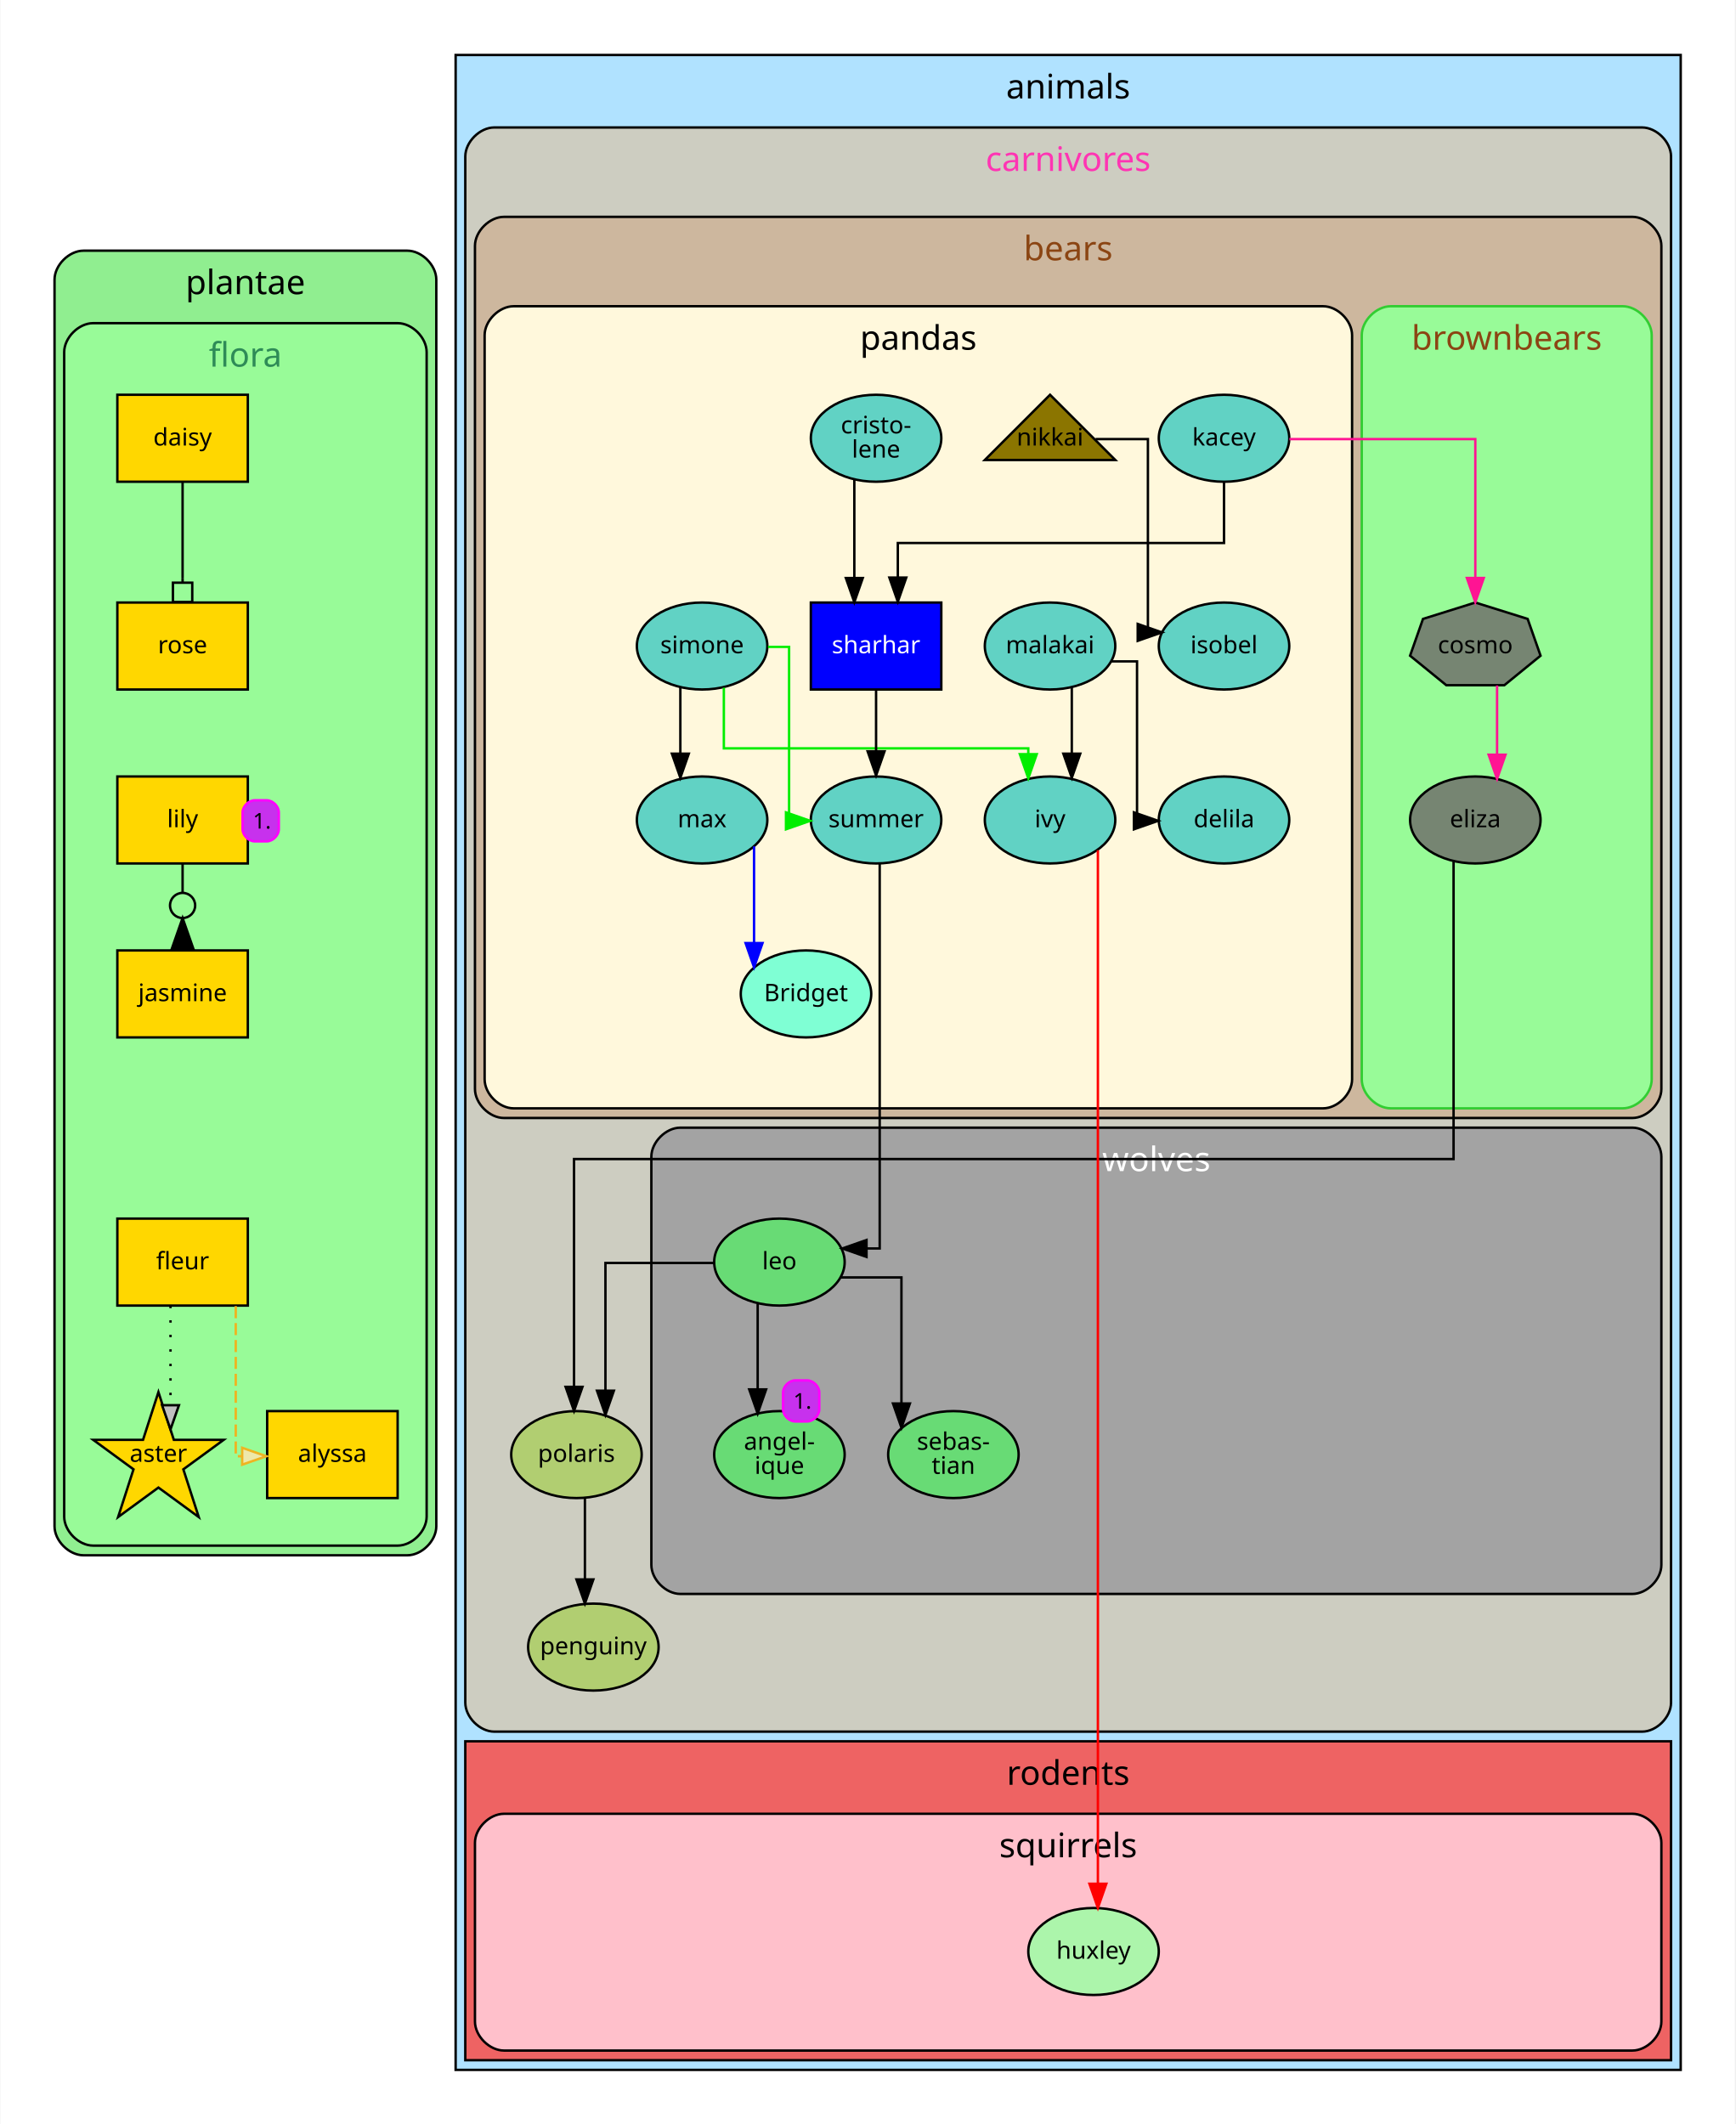
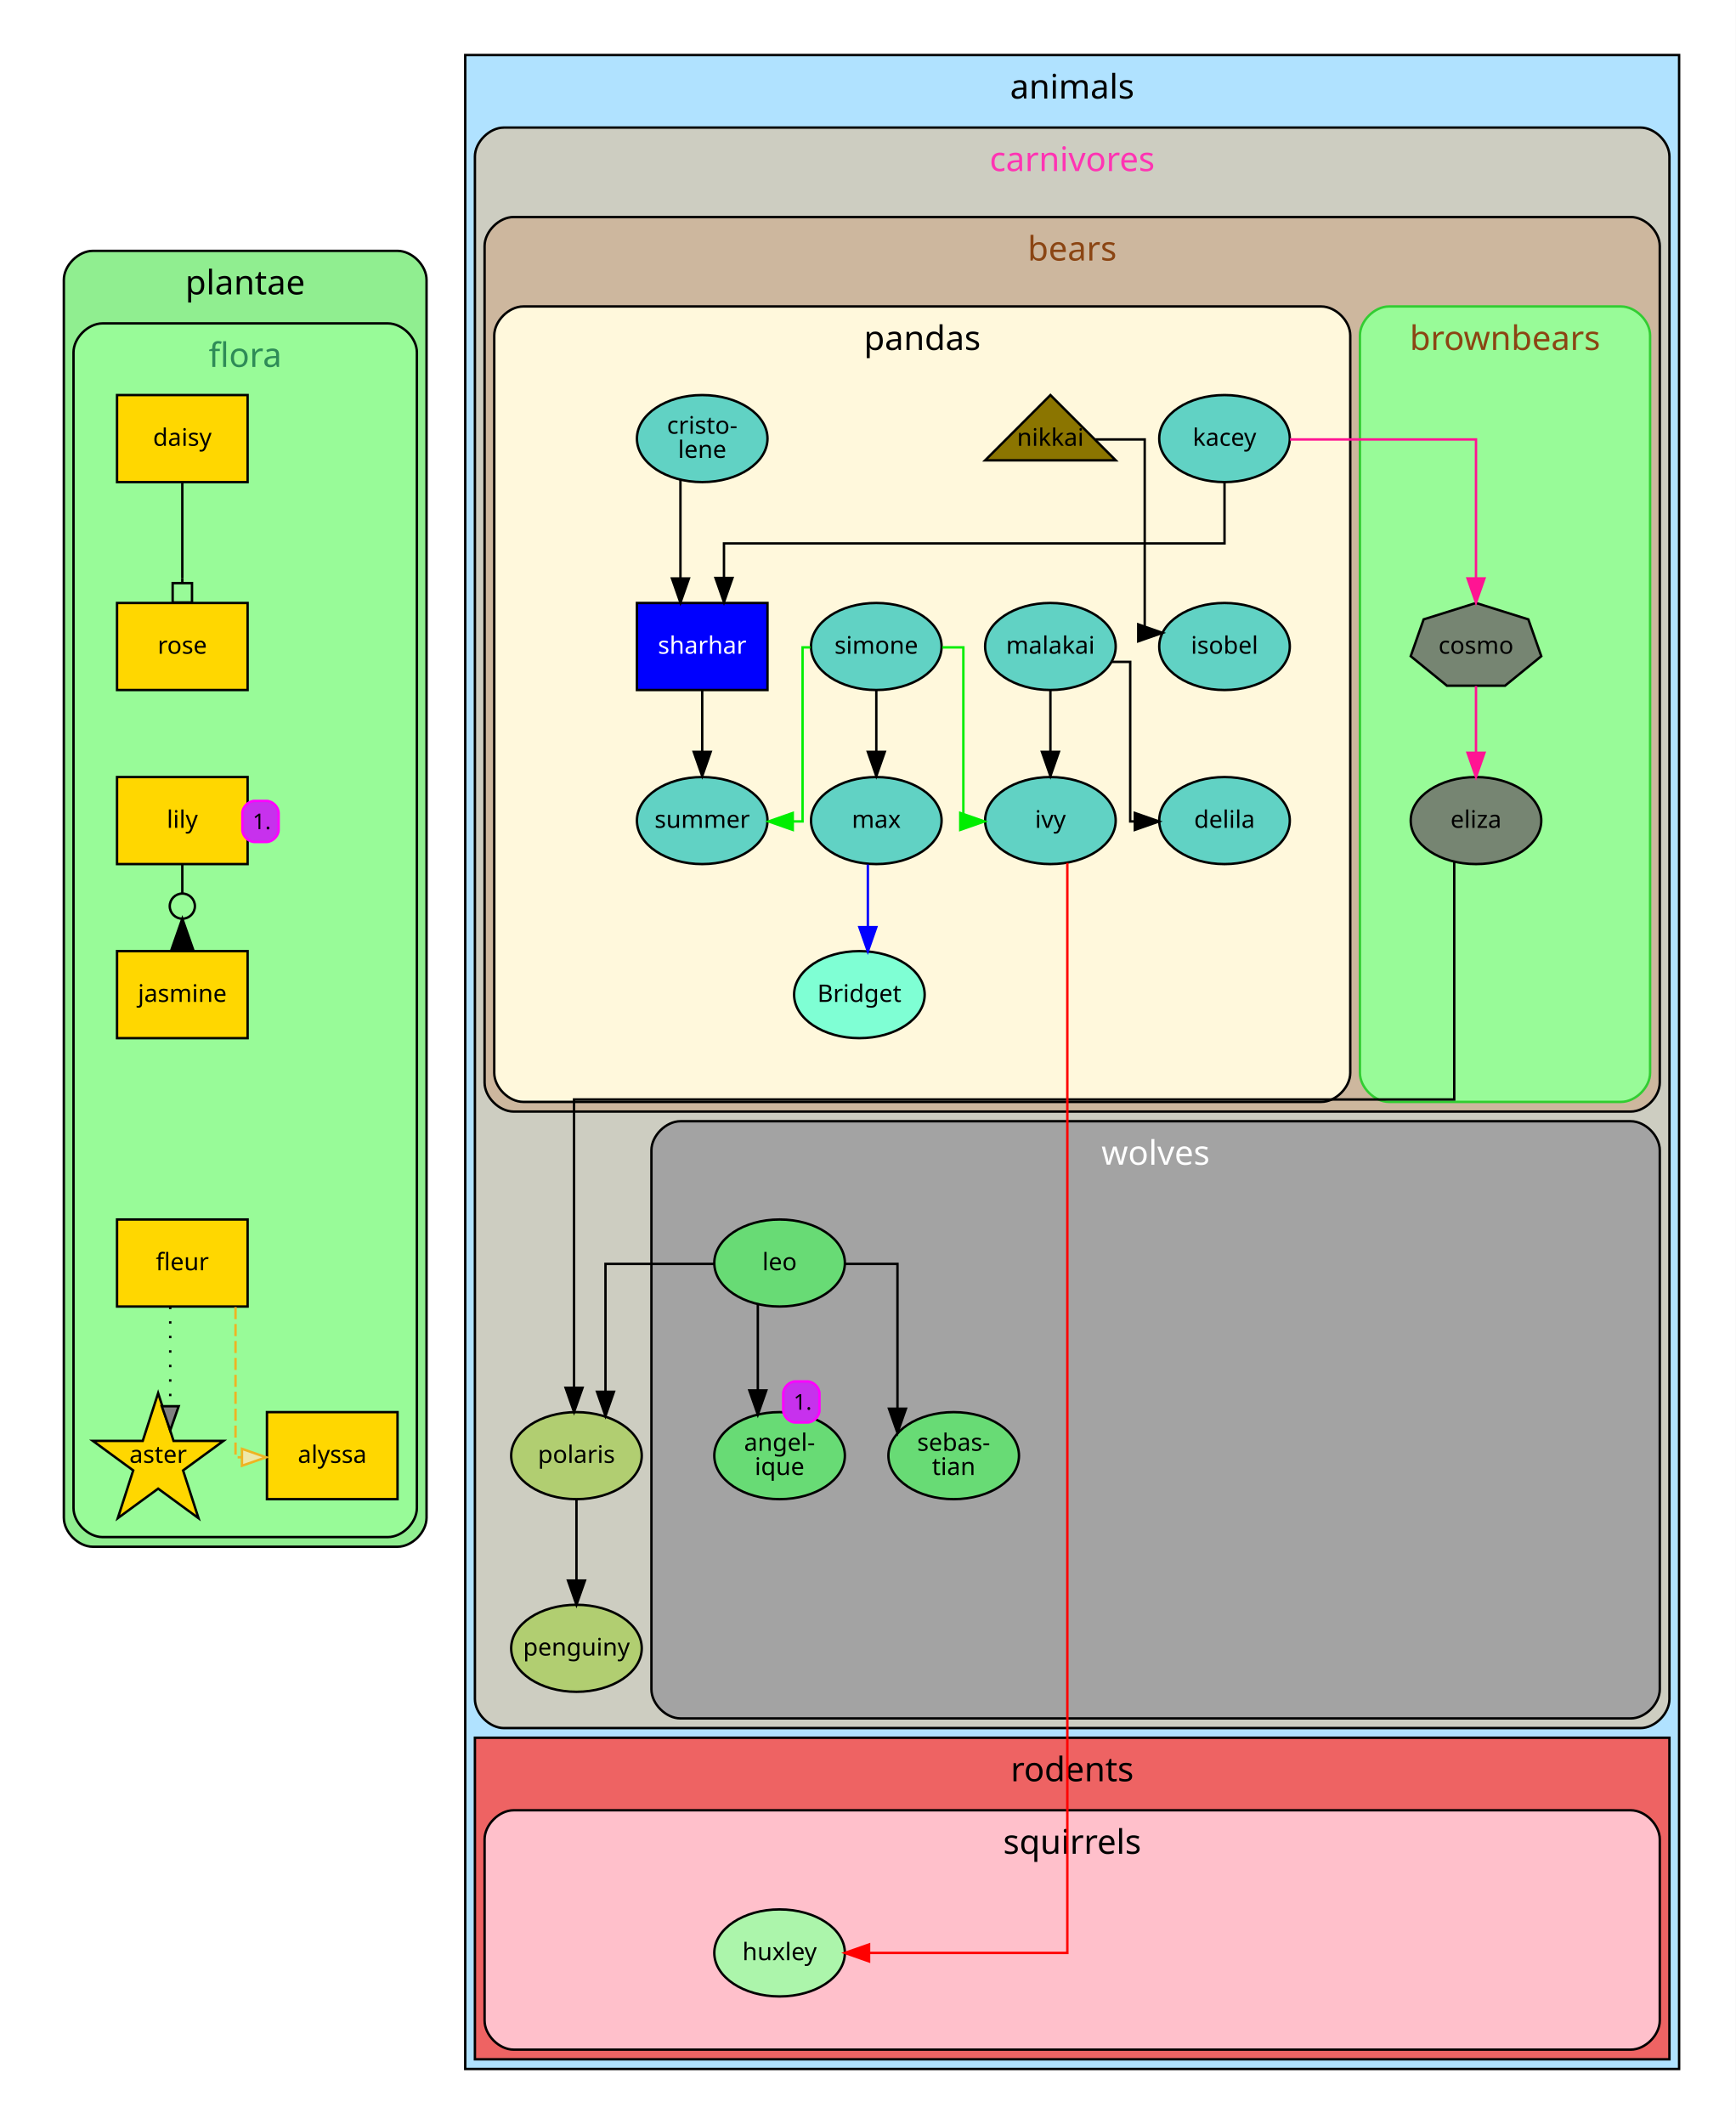
- <svg xmlns="http://www.w3.org/2000/svg" xmlns:xlink="http://www.w3.org/1999/xlink" width="718pt" height="879pt" viewBox="0.00 0.00 717.80 879.16">
-   <g id="graph0" class="graph" transform="scale(1 1) rotate(0) translate(14.4 864.7571)">
-     <polygon fill="#ffffff" stroke="transparent" points="-14.4,14.4 -14.4,-864.757 703.4,-864.757 703.4,14.4 -14.4,14.4" />
+ <svg xmlns="http://www.w3.org/2000/svg" xmlns:xlink="http://www.w3.org/1999/xlink" width="717.8pt" height="878.52pt" viewBox="0.00 0.00 717.8 878.52">
+   <g id="graph0" class="graph" transform="scale(1 1) rotate(0) translate(14.4 864.76)">
+     <polygon fill="white" stroke="transparent" points="-14.4,14.4 -14.4,-864.76 703.4,-864.76 703.4,14.4 -14.4,14.4" />
    <g id="clust1" class="cluster">
-       <polygon fill="#b0e2ff" stroke="#000000" points="174,-842 174,-8 681,-8 681,-842 174,-842" />
-       <text text-anchor="middle" x="427.5" y="-824" font-family="sans-serif" font-size="14.00" fill="#000000">animals</text>
+       <polygon fill="#b0e2ff" stroke="black" points="178,-842 178,-9 680,-9 680,-842 178,-842" />
+       <text text-anchor="middle" x="429" y="-824" font-family="sans-serif" font-size="14.00">animals</text>
    </g>
    <g id="clust2" class="cluster">
-       <path fill="#cdcdc1" stroke="#000000" d="M 190,-148 l 475,0 c 6 0 12 -6 12 -12 l 0,-640 c 0 -6 -6 -12 -12 -12 l -475,0 c -6 0 -12 6 -12 12 l 0,640 c 0 6 6 12 12 12" />
-       <text text-anchor="middle" x="427.5" y="-794" font-family="sans-serif" font-size="14.00" fill="#ff34b3">carnivores</text>
+       <path fill="#cdcdc1" stroke="black" d="M 194.0,-150 l 470.0,0 c 6.0 0 12.0 -6.0 12.0 -12.0 l 0,-638.0 c 0 -6.0 -6.0 -12.0 -12.0 -12.0 l -470.0,0 c -6.0 0 -12.0 6.0 -12.0 12.0 l 0,638.0 c 0 6.0 6.0 12.0 12.0 12.0" />
+       <text text-anchor="middle" x="429" y="-794" font-family="sans-serif" font-size="14.00" fill="#ff34b3">carnivores</text>
    </g>
    <g id="clust3" class="cluster">
-       <path fill="#cdb79e" stroke="#000000" d="M 194,-402 l 467,0 c 6 0 12 -6 12 -12 l 0,-349 c 0 -6 -6 -12 -12 -12 l -467,0 c -6 0 -12 6 -12 12 l 0,349 c 0 6 6 12 12 12" />
-       <text text-anchor="middle" x="427.5" y="-757" font-family="sans-serif" font-size="14.00" fill="#8b4513">bears</text>
+       <path fill="#cdb79e" stroke="black" d="M 198.0,-405 l 462.0,0 c 6.0 0 12.0 -6.0 12.0 -12.0 l 0,-346.0 c 0 -6.0 -6.0 -12.0 -12.0 -12.0 l -462.0,0 c -6.0 0 -12.0 6.0 -12.0 12.0 l 0,346.0 c 0 6.0 6.0 12.0 12.0 12.0" />
+       <text text-anchor="middle" x="429" y="-757" font-family="sans-serif" font-size="14.00" fill="#8b4513">bears</text>
    </g>
    <g id="clust4" class="cluster">
-       <path fill="#fff8dc" stroke="#000000" d="M 198,-406 l 335,0 c 6 0 12 -6 12 -12 l 0,-308 c 0 -6 -6 -12 -12 -12 l -335,0 c -6 0 -12 6 -12 12 l 0,308 c 0 6 6 12 12 12" />
-       <text text-anchor="middle" x="365.5" y="-720" font-family="sans-serif" font-size="14.00" fill="#000000">pandas</text>
+       <path fill="#fff8dc" stroke="black" d="M 202.0,-409 l 330.0,0 c 6.0 0 12.0 -6.0 12.0 -12.0 l 0,-305.0 c 0 -6.0 -6.0 -12.0 -12.0 -12.0 l -330.0,0 c -6.0 0 -12.0 6.0 -12.0 12.0 l 0,305.0 c 0 6.0 6.0 12.0 12.0 12.0" />
+       <text text-anchor="middle" x="367" y="-720" font-family="sans-serif" font-size="14.00">pandas</text>
    </g>
    <g id="clust5" class="cluster">
-       <path fill="#98fb98" stroke="#32cd32" d="M 561,-406 l 96,0 c 6 0 12 -6 12 -12 l 0,-308 c 0 -6 -6 -12 -12 -12 l -96,0 c -6 0 -12 6 -12 12 l 0,308 c 0 6 6 12 12 12" />
-       <text text-anchor="middle" x="609" y="-720" font-family="sans-serif" font-size="14.00" fill="#8b4513">brownbears</text>
+       <path fill="palegreen" stroke="limegreen" d="M 560.0,-409 l 96.0,0 c 6.0 0 12.0 -6.0 12.0 -12.0 l 0,-305.0 c 0 -6.0 -6.0 -12.0 -12.0 -12.0 l -96.0,0 c -6.0 0 -12.0 6.0 -12.0 12.0 l 0,305.0 c 0 6.0 6.0 12.0 12.0 12.0" />
+       <text text-anchor="middle" x="608" y="-720" font-family="sans-serif" font-size="14.00" fill="#8b4513">brownbears</text>
    </g>
    <g id="clust6" class="cluster">
-       <path fill="#a3a3a3" stroke="#000000" d="M 267,-205 l 394,0 c 6 0 12 -6 12 -12 l 0,-169 c 0 -6 -6 -12 -12 -12 l -394,0 c -6 0 -12 6 -12 12 l 0,169 c 0 6 6 12 12 12" />
-       <text text-anchor="middle" x="464" y="-380" font-family="sans-serif" font-size="14.00" fill="#ffffff">wolves</text>
+       <path fill="#a3a3a3" stroke="black" d="M 267.0,-154 l 393.0,0 c 6.0 0 12.0 -6.0 12.0 -12.0 l 0,-223.0 c 0 -6.0 -6.0 -12.0 -12.0 -12.0 l -393.0,0 c -6.0 0 -12.0 6.0 -12.0 12.0 l 0,223.0 c 0 6.0 6.0 12.0 12.0 12.0" />
+       <text text-anchor="middle" x="463.5" y="-383" font-family="sans-serif" font-size="14.00" fill="white">wolves</text>
    </g>
    <g id="clust7" class="cluster">
-       <polygon fill="#ee6363" stroke="#000000" points="178,-144 178,-12 677,-12 677,-144 178,-144" />
-       <text text-anchor="middle" x="427.5" y="-126" font-family="sans-serif" font-size="14.00" fill="#000000">rodents</text>
+       <polygon fill="#ee6363" stroke="black" points="182,-146 182,-13 676,-13 676,-146 182,-146" />
+       <text text-anchor="middle" x="429" y="-128" font-family="sans-serif" font-size="14.00">rodents</text>
    </g>
    <g id="clust8" class="cluster">
-       <path fill="#ffc0cb" stroke="#000000" d="M 194,-16 l 467,0 c 6 0 12 -6 12 -12 l 0,-74 c 0 -6 -6 -12 -12 -12 l -467,0 c -6 0 -12 6 -12 12 l 0,74 c 0 6 6 12 12 12" />
-       <text text-anchor="middle" x="427.5" y="-96" font-family="sans-serif" font-size="14.00" fill="#000000">squirrels</text>
+       <path fill="pink" stroke="black" d="M 198.0,-17 l 462.0,0 c 6.0 0 12.0 -6.0 12.0 -12.0 l 0,-75.0 c 0 -6.0 -6.0 -12.0 -12.0 -12.0 l -462.0,0 c -6.0 0 -12.0 6.0 -12.0 12.0 l 0,75.0 c 0 6.0 6.0 12.0 12.0 12.0" />
+       <text text-anchor="middle" x="429" y="-98" font-family="sans-serif" font-size="14.00">squirrels</text>
    </g>
    <g id="clust9" class="cluster">
-       <path fill="#90ee90" stroke="#000000" d="M 20,-221 l 134,0 c 6 0 12 -6 12 -12 l 0,-516 c 0 -6 -6 -12 -12 -12 l -134,0 c -6 0 -12 6 -12 12 l 0,516 c 0 6 6 12 12 12" />
-       <text text-anchor="middle" x="87" y="-743" font-family="sans-serif" font-size="14.00" fill="#000000">plantae</text>
+       <path fill="#90ee90" stroke="black" d="M 24.0,-225 l 126.0,0 c 6.0 0 12.0 -6.0 12.0 -12.0 l 0,-512.0 c 0 -6.0 -6.0 -12.0 -12.0 -12.0 l -126.0,0 c -6.0 0 -12.0 6.0 -12.0 12.0 l 0,512.0 c 0 6.0 6.0 12.0 12.0 12.0" />
+       <text text-anchor="middle" x="87" y="-743" font-family="sans-serif" font-size="14.00">plantae</text>
    </g>
    <g id="clust10" class="cluster">
-       <path fill="#98fb98" stroke="#000000" d="M 24,-225 l 126,0 c 6 0 12 -6 12 -12 l 0,-482 c 0 -6 -6 -12 -12 -12 l -126,0 c -6 0 -12 6 -12 12 l 0,482 c 0 6 6 12 12 12" />
-       <text text-anchor="middle" x="87" y="-713" font-family="sans-serif" font-size="14.00" fill="#2e8b57">flora</text>
+       <path fill="palegreen" stroke="black" d="M 28.0,-229 l 118.0,0 c 6.0 0 12.0 -6.0 12.0 -12.0 l 0,-478.0 c 0 -6.0 -6.0 -12.0 -12.0 -12.0 l -118.0,0 c -6.0 0 -12.0 6.0 -12.0 12.0 l 0,478.0 c 0 6.0 6.0 12.0 12.0 12.0" />
+       <text text-anchor="middle" x="87" y="-713" font-family="sans-serif" font-size="14.00" fill="seagreen">flora</text>
    </g>
    <g id="node1" class="node">
      <g id="a_node1">
        <a xlink:title=": " target="_blank">
-           <ellipse fill="#61d2c4" stroke="#000000" cx="492" cy="-525.357" rx="27" ry="18" />
-           <text text-anchor="middle" x="492" y="-522.357" font-family="sans-serif" font-size="10.00" fill="#000000">delila</text>
+           <ellipse fill="#61d2c4" stroke="black" cx="492" cy="-525.36" rx="27" ry="18" />
+           <text text-anchor="middle" x="492" y="-522.36" font-family="sans-serif" font-size="10.00">delila</text>
        </a>
      </g>
    </g>
    <g id="node2" class="node">
      <g id="a_node2">
        <a xlink:title=": " target="_blank">
-           <polygon fill="#ffd700" stroke="#000000" points="78,-268.783 57.374,-268.783 51,-288.537 44.626,-268.783 24,-268.783 40.687,-256.574 34.313,-236.82 51,-249.029 67.687,-236.82 61.313,-256.574 78,-268.783" />
-           <text text-anchor="middle" x="51" y="-259.678" font-family="sans-serif" font-size="10.00" fill="#000000">aster</text>
+           <polygon fill="gold" stroke="black" points="78,-268.78 57.37,-268.78 51,-288.54 44.63,-268.78 24,-268.78 40.69,-256.57 34.31,-236.82 51,-249.03 67.69,-236.82 61.31,-256.57 78,-268.78" />
+           <text text-anchor="middle" x="51" y="-259.68" font-family="sans-serif" font-size="10.00">aster</text>
        </a>
      </g>
    </g>
    <g id="node3" class="node">
      <g id="a_node3">
        <a xlink:title=": " target="_blank">
-           <ellipse fill="#b1ce71" stroke="#000000" cx="231" cy="-183" rx="27" ry="18" />
-           <text text-anchor="middle" x="231" y="-180" font-family="sans-serif" font-size="10.00" fill="#000000">penguiny</text>
+           <ellipse fill="#b1ce71" stroke="black" cx="224" cy="-183" rx="27" ry="18" />
+           <text text-anchor="middle" x="224" y="-180" font-family="sans-serif" font-size="10.00">penguiny</text>
        </a>
      </g>
    </g>
    <g id="node4" class="node">
      <g id="a_node4">
        <a xlink:title=": " target="_blank">
-           <ellipse fill="#acf5ab" stroke="#000000" cx="438" cy="-57" rx="27" ry="18" />
-           <text text-anchor="middle" x="438" y="-54" font-family="sans-serif" font-size="10.00" fill="#000000">huxley</text>
+           <ellipse fill="#acf5ab" stroke="black" cx="308" cy="-57" rx="27" ry="18" />
+           <text text-anchor="middle" x="308" y="-54" font-family="sans-serif" font-size="10.00">huxley</text>
        </a>
      </g>
    </g>
    <g id="node5" class="node">
      <g id="a_node5">
        <a xlink:title=": " target="_blank">
-           <polygon fill="#ffd700" stroke="#000000" points="88,-471.357 34,-471.357 34,-435.357 88,-435.357 88,-471.357" />
-           <text text-anchor="middle" x="61" y="-450.357" font-family="sans-serif" font-size="10.00" fill="#000000">jasmine</text>
+           <polygon fill="gold" stroke="black" points="88,-471.36 34,-471.36 34,-435.36 88,-435.36 88,-471.36" />
+           <text text-anchor="middle" x="61" y="-450.36" font-family="sans-serif" font-size="10.00">jasmine</text>
        </a>
      </g>
    </g>
    <g id="node16" class="node">
      <g id="a_node16">
        <a xlink:title=": " target="_blank">
-           <polygon fill="#ffd700" stroke="#000000" points="88,-360.357 34,-360.357 34,-324.357 88,-324.357 88,-360.357" />
-           <text text-anchor="middle" x="61" y="-339.357" font-family="sans-serif" font-size="10.00" fill="#000000">fleur</text>
+           <polygon fill="gold" stroke="black" points="88,-360.36 34,-360.36 34,-324.36 88,-324.36 88,-360.36" />
+           <text text-anchor="middle" x="61" y="-339.36" font-family="sans-serif" font-size="10.00">fleur</text>
        </a>
      </g>
    </g>
    <g id="node6" class="node">
      <g id="a_node6">
        <a xlink:title=": " target="_blank">
-           <polygon fill="#8b7500" stroke="#000000" points="420,-701.357 393,-674.357 447,-674.357 420,-701.357" />
-           <text text-anchor="middle" x="420" y="-680.357" font-family="sans-serif" font-size="10.00" fill="#000000">nikkai</text>
+           <polygon fill="#8b7500" stroke="black" points="420,-701.36 393,-674.36 447,-674.36 420,-701.36" />
+           <text text-anchor="middle" x="420" y="-680.36" font-family="sans-serif" font-size="10.00">nikkai</text>
        </a>
      </g>
    </g>
    <g id="node18" class="node">
      <g id="a_node18">
        <a xlink:title=": " target="_blank">
-           <ellipse fill="#61d2c4" stroke="#000000" cx="492" cy="-597.357" rx="27" ry="18" />
-           <text text-anchor="middle" x="492" y="-594.357" font-family="sans-serif" font-size="10.00" fill="#000000">isobel</text>
-         </a>
-       </g>
-     </g>
-     <g id="edge3" class="edge">
-       <path fill="none" stroke="#000000" d="M438.827,-683C449.404,-683 460.5,-683 460.5,-683 460.5,-683 460.5,-603 460.5,-603 460.5,-603 461.078,-603 461.078,-603" />
-       <polygon fill="#000000" stroke="#000000" points="456.278,-606.5 466.278,-603 456.277,-599.5 456.278,-606.5" />
+           <ellipse fill="#61d2c4" stroke="black" cx="492" cy="-597.36" rx="27" ry="18" />
+           <text text-anchor="middle" x="492" y="-594.36" font-family="sans-serif" font-size="10.00">isobel</text>
+         </a>
+       </g>
+     </g>
+     <g id="edge5" class="edge">
+       <path fill="none" stroke="black" d="M438.59,-683C448.63,-683 459,-683 459,-683 459,-683 459,-603 459,-603 459,-603 459.73,-603 459.73,-603" />
+       <polygon fill="black" stroke="black" points="456.32,-606.5 466.32,-603 456.32,-599.5 456.32,-606.5" />
    </g>
    <g id="node7" class="node">
      <g id="a_node7">
        <a xlink:title=": " target="_blank">
-           <ellipse fill="#68db75" stroke="#000000" cx="380" cy="-262.678" rx="27" ry="18" />
-           <text text-anchor="middle" x="380" y="-264.678" font-family="sans-serif" font-size="10.00" fill="#000000">sebas-</text>
-           <text text-anchor="middle" x="380" y="-254.679" font-family="sans-serif" font-size="10.00" fill="#000000">tian</text>
+           <ellipse fill="#68db75" stroke="black" cx="380" cy="-262.68" rx="27" ry="18" />
+           <text text-anchor="middle" x="380" y="-264.68" font-family="sans-serif" font-size="10.00">sebas-</text>
+           <text text-anchor="middle" x="380" y="-254.68" font-family="sans-serif" font-size="10.00">tian</text>
        </a>
      </g>
    </g>
    <g id="node8" class="node">
      <g id="a_node8">
        <a xlink:title=": " target="_blank">
-           <ellipse fill="#768572" stroke="#000000" cx="596" cy="-525.357" rx="27" ry="18" />
-           <text text-anchor="middle" x="596" y="-522.357" font-family="sans-serif" font-size="10.00" fill="#000000">eliza</text>
+           <ellipse fill="#768572" stroke="black" cx="596" cy="-525.36" rx="27" ry="18" />
+           <text text-anchor="middle" x="596" y="-522.36" font-family="sans-serif" font-size="10.00">eliza</text>
        </a>
      </g>
    </g>
    <g id="node19" class="node">
      <g id="a_node19">
        <a xlink:title=": " target="_blank">
-           <ellipse fill="#b1ce71" stroke="#000000" cx="224" cy="-262.678" rx="27" ry="18" />
-           <text text-anchor="middle" x="224" y="-259.678" font-family="sans-serif" font-size="10.00" fill="#000000">polaris</text>
-         </a>
-       </g>
-     </g>
-     <g id="edge6" class="edge">
-       <path fill="none" stroke="#000000" d="M587,-508.147C587,-470.667 587,-385 587,-385 587,-385 223,-385 223,-385 223,-385 223,-290.728 223,-290.728" />
-       <polygon fill="#000000" stroke="#000000" points="226.5,-290.727 223,-280.728 219.5,-290.728 226.5,-290.727" />
+           <ellipse fill="#b1ce71" stroke="black" cx="224" cy="-262.68" rx="27" ry="18" />
+           <text text-anchor="middle" x="224" y="-259.68" font-family="sans-serif" font-size="10.00">polaris</text>
+         </a>
+       </g>
+     </g>
+     <g id="edge7" class="edge">
+       <path fill="none" stroke="black" d="M587,-508.34C587,-476.25 587,-410 587,-410 587,-410 223,-410 223,-410 223,-410 223,-290.74 223,-290.74" />
+       <polygon fill="black" stroke="black" points="226.5,-290.74 223,-280.74 219.5,-290.74 226.5,-290.74" />
    </g>
    <g id="node9" class="node">
      <g id="a_node9">
        <a xlink:title=": " target="_blank">
-           <ellipse fill="#61d2c4" stroke="#000000" cx="420" cy="-597.357" rx="27" ry="18" />
-           <text text-anchor="middle" x="420" y="-594.357" font-family="sans-serif" font-size="10.00" fill="#000000">malakai</text>
-         </a>
-       </g>
-     </g>
-     <g id="edge7" class="edge">
-       <path fill="none" stroke="#000000" d="M445.394,-591C451.351,-591 456,-591 456,-591 456,-591 456,-525 456,-525 456,-525 456.872,-525 456.872,-525" />
-       <polygon fill="#000000" stroke="#000000" points="454.715,-528.5 464.715,-525 454.715,-521.5 454.715,-528.5" />
+           <ellipse fill="#61d2c4" stroke="black" cx="420" cy="-597.36" rx="27" ry="18" />
+           <text text-anchor="middle" x="420" y="-594.36" font-family="sans-serif" font-size="10.00">malakai</text>
+         </a>
+       </g>
+     </g>
+     <g id="edge10" class="edge">
+       <path fill="none" stroke="black" d="M445.35,-591C449.78,-591 453,-591 453,-591 453,-591 453,-525 453,-525 453,-525 454.91,-525 454.91,-525" />
+       <polygon fill="black" stroke="black" points="454.91,-528.5 464.91,-525 454.91,-521.5 454.91,-528.5" />
    </g>
    <g id="node27" class="node">
      <g id="a_node27">
        <a xlink:title=": " target="_blank">
-           <ellipse fill="#61d2c4" stroke="#000000" cx="420" cy="-525.357" rx="27" ry="18" />
-           <text text-anchor="middle" x="420" y="-522.357" font-family="sans-serif" font-size="10.00" fill="#000000">ivy</text>
-         </a>
-       </g>
-     </g>
-     <g id="edge8" class="edge">
-       <path fill="none" stroke="#000000" d="M429,-580.294C429,-580.294 429,-552.798 429,-552.798" />
-       <polygon fill="#000000" stroke="#000000" points="432.5,-552.798 429,-542.798 425.5,-552.798 432.5,-552.798" />
+           <ellipse fill="#61d2c4" stroke="black" cx="420" cy="-525.36" rx="27" ry="18" />
+           <text text-anchor="middle" x="420" y="-522.36" font-family="sans-serif" font-size="10.00">ivy</text>
+         </a>
+       </g>
+     </g>
+     <g id="edge9" class="edge">
+       <path fill="none" stroke="black" d="M420,-579.19C420,-579.19 420,-553.77 420,-553.77" />
+       <polygon fill="black" stroke="black" points="423.5,-553.77 420,-543.77 416.5,-553.77 423.5,-553.77" />
    </g>
    <g id="node10" class="node">
      <g id="a_node10">
        <a xlink:title=": " target="_blank">
-           <ellipse fill="#61d2c4" stroke="#000000" cx="276" cy="-525.357" rx="27" ry="18" />
-           <text text-anchor="middle" x="276" y="-522.357" font-family="sans-serif" font-size="10.00" fill="#000000">max</text>
+           <ellipse fill="#61d2c4" stroke="black" cx="348" cy="-525.36" rx="27" ry="18" />
+           <text text-anchor="middle" x="348" y="-522.36" font-family="sans-serif" font-size="10.00">max</text>
        </a>
      </g>
    </g>
    <g id="node11" class="node">
      <g id="a_node11">
        <a xlink:title=": " target="_blank">
-           <ellipse fill="#7fffd4" stroke="#000000" cx="319" cy="-453.357" rx="27" ry="18" />
-           <text text-anchor="middle" x="319" y="-450.357" font-family="sans-serif" font-size="10.00" fill="#000000">Bridget</text>
-         </a>
-       </g>
-     </g>
-     <g id="edge9" class="edge">
-       <path fill="none" stroke="#0000ff" d="M297.5,-514.422C297.5,-514.422 297.5,-474.395 297.5,-474.395" />
-       <polygon fill="#0000ff" stroke="#0000ff" points="301,-474.395 297.5,-464.395 294,-474.395 301,-474.395" />
+           <ellipse fill="aquamarine" stroke="black" cx="341" cy="-453.36" rx="27" ry="18" />
+           <text text-anchor="middle" x="341" y="-450.36" font-family="sans-serif" font-size="10.00">Bridget</text>
+         </a>
+       </g>
+     </g>
+     <g id="edge11" class="edge">
+       <path fill="none" stroke="blue" d="M344.5,-507.19C344.5,-507.19 344.5,-481.27 344.5,-481.27" />
+       <polygon fill="blue" stroke="blue" points="348,-481.27 344.5,-471.27 341,-481.27 348,-481.27" />
    </g>
    <g id="node24" class="node">
      <g id="a_node24">
        <a xlink:title=": " target="_blank">
-           <ellipse fill="#68db75" stroke="#000000" cx="308" cy="-342.357" rx="27" ry="18" />
-           <text text-anchor="middle" x="308" y="-339.357" font-family="sans-serif" font-size="10.00" fill="#000000">leo</text>
+           <ellipse fill="#68db75" stroke="black" cx="308" cy="-342.36" rx="27" ry="18" />
+           <text text-anchor="middle" x="308" y="-339.36" font-family="sans-serif" font-size="10.00">leo</text>
        </a>
      </g>
    </g>
    <g id="node12" class="node">
      <g id="a_node12">
        <a xlink:title=": " target="_blank">
-           <ellipse fill="#61d2c4" stroke="#000000" cx="276" cy="-597.357" rx="27" ry="18" />
-           <text text-anchor="middle" x="276" y="-594.357" font-family="sans-serif" font-size="10.00" fill="#000000">simone</text>
-         </a>
-       </g>
-     </g>
-     <g id="edge13" class="edge">
-       <path fill="none" stroke="#000000" d="M267,-580.294C267,-580.294 267,-552.798 267,-552.798" />
-       <polygon fill="#000000" stroke="#000000" points="270.5,-552.798 267,-542.798 263.5,-552.798 270.5,-552.798" />
+           <ellipse fill="#61d2c4" stroke="black" cx="348" cy="-597.36" rx="27" ry="18" />
+           <text text-anchor="middle" x="348" y="-594.36" font-family="sans-serif" font-size="10.00">simone</text>
+         </a>
+       </g>
+     </g>
+     <g id="edge17" class="edge">
+       <path fill="none" stroke="black" d="M348,-579.19C348,-579.19 348,-553.77 348,-553.77" />
+       <polygon fill="black" stroke="black" points="351.5,-553.77 348,-543.77 344.5,-553.77 351.5,-553.77" />
    </g>
    <g id="node26" class="node">
      <g id="a_node26">
        <a xlink:title=": " target="_blank">
-           <ellipse fill="#61d2c4" stroke="#000000" cx="348" cy="-525.357" rx="27" ry="18" />
-           <text text-anchor="middle" x="348" y="-522.357" font-family="sans-serif" font-size="10.00" fill="#000000">summer</text>
-         </a>
-       </g>
-     </g>
-     <g id="edge14" class="edge">
-       <path fill="none" stroke="#00ee00" d="M303.285,-597C308.306,-597 312,-597 312,-597 312,-597 312,-525 312,-525 312,-525 312.872,-525 312.872,-525" />
-       <polygon fill="#00ee00" stroke="#00ee00" points="310.715,-528.5 320.715,-525 310.715,-521.5 310.715,-528.5" />
+           <ellipse fill="#61d2c4" stroke="black" cx="276" cy="-525.36" rx="27" ry="18" />
+           <text text-anchor="middle" x="276" y="-522.36" font-family="sans-serif" font-size="10.00">summer</text>
+         </a>
+       </g>
    </g>
    <g id="edge15" class="edge">
-       <path fill="none" stroke="#00ee00" d="M285,-580.129C285,-568.402 285,-555 285,-555 285,-555 411,-555 411,-555 411,-555 411,-552.601 411,-552.601" />
-       <polygon fill="#00ee00" stroke="#00ee00" points="414.5,-552.6 411,-542.601 407.5,-552.601 414.5,-552.6" />
+       <path fill="none" stroke="#00ee00" d="M320.76,-597C318.76,-597 317.5,-597 317.5,-597 317.5,-597 317.5,-525 317.5,-525 317.5,-525 313.45,-525 313.45,-525" />
+       <polygon fill="#00ee00" stroke="#00ee00" points="313.45,-521.5 303.45,-525 313.45,-528.5 313.45,-521.5" />
+     </g>
+     <g id="edge16" class="edge">
+       <path fill="none" stroke="#00ee00" d="M375.29,-597C380.31,-597 384,-597 384,-597 384,-597 384,-525 384,-525 384,-525 384.87,-525 384.87,-525" />
+       <polygon fill="#00ee00" stroke="#00ee00" points="382.71,-528.5 392.71,-525 382.71,-521.5 382.71,-528.5" />
    </g>
    <g id="node13" class="node">
      <g id="a_node13">
        <a xlink:title=": " target="_blank">
-           <polygon fill="#768572" stroke="#000000" points="623,-593.352 617.652,-608.58 596,-615.357 574.348,-608.58 569,-593.352 583.984,-581.14 608.016,-581.14 623,-593.352" />
-           <text text-anchor="middle" x="596" y="-594.357" font-family="sans-serif" font-size="10.00" fill="#000000">cosmo</text>
-         </a>
-       </g>
-     </g>
-     <g id="edge17" class="edge">
-       <path fill="none" stroke="#ff1493" d="M605,-581.019C605,-581.019 605,-552.382 605,-552.382" />
-       <polygon fill="#ff1493" stroke="#ff1493" points="608.5,-552.381 605,-542.382 601.5,-552.382 608.5,-552.381" />
+           <polygon fill="#768572" stroke="black" points="623,-593.35 617.65,-608.58 596,-615.36 574.35,-608.58 569,-593.35 583.98,-581.14 608.02,-581.14 623,-593.35" />
+           <text text-anchor="middle" x="596" y="-594.36" font-family="sans-serif" font-size="10.00">cosmo</text>
+         </a>
+       </g>
+     </g>
+     <g id="edge18" class="edge">
+       <path fill="none" stroke="deeppink" d="M596,-581.02C596,-581.02 596,-553.4 596,-553.4" />
+       <polygon fill="deeppink" stroke="deeppink" points="599.5,-553.4 596,-543.4 592.5,-553.4 599.5,-553.4" />
    </g>
    <g id="node14" class="node">
      <g id="a_node14">
        <a xlink:title=": " target="_blank">
-           <ellipse fill="#61d2c4" stroke="#000000" cx="348" cy="-683.357" rx="27" ry="18" />
-           <text text-anchor="middle" x="348" y="-685.357" font-family="sans-serif" font-size="10.00" fill="#000000">cristo-</text>
-           <text text-anchor="middle" x="348" y="-675.357" font-family="sans-serif" font-size="10.00" fill="#000000">lene</text>
+           <ellipse fill="#61d2c4" stroke="black" cx="276" cy="-683.36" rx="27" ry="18" />
+           <text text-anchor="middle" x="276" y="-685.36" font-family="sans-serif" font-size="10.00">cristo-</text>
+           <text text-anchor="middle" x="276" y="-675.36" font-family="sans-serif" font-size="10.00">lene</text>
        </a>
      </g>
    </g>
    <g id="node15" class="node">
      <g id="a_node15">
        <a xlink:title=": " target="_blank">
-           <polygon fill="#0000ff" stroke="#000000" points="375,-615.357 321,-615.357 321,-579.357 375,-579.357 375,-615.357" />
-           <text text-anchor="middle" x="348" y="-594.357" font-family="sans-serif" font-size="10.00" fill="#ffffff">sharhar</text>
-         </a>
-       </g>
-     </g>
-     <g id="edge18" class="edge">
-       <path fill="none" stroke="#000000" d="M339,-666.366C339,-666.366 339,-625.5 339,-625.5" />
-       <polygon fill="#000000" stroke="#000000" points="342.5,-625.5 339,-615.5 335.5,-625.5 342.5,-625.5" />
-     </g>
-     <g id="edge19" class="edge">
-       <path fill="none" stroke="#000000" d="M348,-579.188C348,-579.188 348,-553.77 348,-553.77" />
-       <polygon fill="#000000" stroke="#000000" points="351.5,-553.77 348,-543.77 344.5,-553.77 351.5,-553.77" />
+           <polygon fill="blue" stroke="black" points="303,-615.36 249,-615.36 249,-579.36 303,-579.36 303,-615.36" />
+           <text text-anchor="middle" x="276" y="-594.36" font-family="sans-serif" font-size="10.00" fill="white">sharhar</text>
+         </a>
+       </g>
    </g>
    <g id="edge20" class="edge">
-       <path fill="none" stroke="#000000" stroke-dasharray="1,5" d="M56,-324.277C56,-324.277 56,-283.121 56,-283.121" />
-       <polygon fill="#c0c0c0" stroke="#000000" points="59.5,-283.121 56,-273.121 52.5,-283.121 59.5,-283.121" />
+       <path fill="none" stroke="black" d="M267,-666.37C267,-666.37 267,-625.5 267,-625.5" />
+       <polygon fill="black" stroke="black" points="270.5,-625.5 267,-615.5 263.5,-625.5 270.5,-625.5" />
+     </g>
+     <g id="edge21" class="edge">
+       <path fill="none" stroke="black" d="M276,-579.19C276,-579.19 276,-553.77 276,-553.77" />
+       <polygon fill="black" stroke="black" points="279.5,-553.77 276,-543.77 272.5,-553.77 279.5,-553.77" />
+     </g>
+     <g id="edge22" class="edge">
+       <path fill="none" stroke="black" stroke-dasharray="1,5" d="M56,-324.28C56,-324.28 56,-283.12 56,-283.12" />
+       <polygon fill="gray" stroke="black" points="59.5,-283.12 56,-273.12 52.5,-283.12 59.5,-283.12" />
    </g>
    <g id="node17" class="node">
      <g id="a_node17">
        <a xlink:title=": " target="_blank">
-           <polygon fill="#ffd700" stroke="#000000" points="150,-280.678 96,-280.678 96,-244.679 150,-244.679 150,-280.678" />
-           <text text-anchor="middle" x="123" y="-259.678" font-family="sans-serif" font-size="10.00" fill="#000000">alyssa</text>
-         </a>
-       </g>
-     </g>
-     <g id="edge21" class="edge">
-       <path fill="none" stroke="#eeb422" stroke-dasharray="5,2" d="M83,-324.123C83,-300.414 83,-262 83,-262 83,-262 85.656,-262 85.656,-262" />
-       <polygon fill="#eee8aa" stroke="#eeb422" points="85.656,-265.5 95.656,-262 85.656,-258.5 85.656,-265.5" />
-     </g>
-     <g id="edge22" class="edge">
-       <path fill="none" stroke="#000000" d="M227.5,-244.598C227.5,-244.598 227.5,-211.009 227.5,-211.009" />
-       <polygon fill="#000000" stroke="#000000" points="231,-211.009 227.5,-201.009 224,-211.009 231,-211.009" />
+           <polygon fill="gold" stroke="black" points="150,-280.68 96,-280.68 96,-244.68 150,-244.68 150,-280.68" />
+           <text text-anchor="middle" x="123" y="-259.68" font-family="sans-serif" font-size="10.00">alyssa</text>
+         </a>
+       </g>
+     </g>
+     <g id="edge23" class="edge">
+       <path fill="none" stroke="#eeb422" stroke-dasharray="5,2" d="M83,-324.12C83,-300.41 83,-262 83,-262 83,-262 85.66,-262 85.66,-262" />
+       <polygon fill="palegoldenrod" stroke="#eeb422" points="85.66,-265.5 95.66,-262 85.66,-258.5 85.66,-265.5" />
+     </g>
+     <g id="edge24" class="edge">
+       <path fill="none" stroke="black" d="M224,-244.6C224,-244.6 224,-211.01 224,-211.01" />
+       <polygon fill="black" stroke="black" points="227.5,-211.01 224,-201.01 220.5,-211.01 227.5,-211.01" />
    </g>
    <g id="node20" class="node">
      <g id="a_node20">
        <a xlink:title=": " target="_blank">
-           <polygon fill="#ffd700" stroke="#000000" points="88,-615.357 34,-615.357 34,-579.357 88,-579.357 88,-615.357" />
-           <text text-anchor="middle" x="61" y="-594.357" font-family="sans-serif" font-size="10.00" fill="#000000">rose</text>
+           <polygon fill="gold" stroke="black" points="88,-615.36 34,-615.36 34,-579.36 88,-579.36 88,-615.36" />
+           <text text-anchor="middle" x="61" y="-594.36" font-family="sans-serif" font-size="10.00">rose</text>
        </a>
      </g>
    </g>
    <g id="node23" class="node">
      <g id="a_node23">
        <a xlink:title=": " target="_blank">
-           <polygon fill="#ffd700" stroke="#000000" points="88,-543.357 34,-543.357 34,-507.357 88,-507.357 88,-543.357" />
-           <text text-anchor="middle" x="61" y="-522.357" font-family="sans-serif" font-size="10.00" fill="#000000">lily</text>
+           <polygon fill="gold" stroke="black" points="88,-543.36 34,-543.36 34,-507.36 88,-507.36 88,-543.36" />
+           <text text-anchor="middle" x="61" y="-522.36" font-family="sans-serif" font-size="10.00">lily</text>
        </a>
      </g>
    </g>
    <g id="node21" class="node">
      <g id="a_node21">
        <a xlink:title=": " target="_blank">
-           <ellipse fill="#68db75" stroke="#000000" cx="308" cy="-262.678" rx="27" ry="18" />
-           <text text-anchor="middle" x="308" y="-264.678" font-family="sans-serif" font-size="10.00" fill="#000000">angel-</text>
-           <text text-anchor="middle" x="308" y="-254.679" font-family="sans-serif" font-size="10.00" fill="#000000">ique</text>
-         </a>
-       </g>
-     </g>
-     <g id="edge26" class="edge">
-       <path fill="none" stroke="transparent" stroke-dasharray="1,5" d="M317,-279.889C317,-282.313 317,-284 317,-284 317,-284 210,-284 210,-284 210,-284 210,-525 210,-525 210,-525 98.329,-525 98.329,-525" />
-       <polygon fill="transparent" stroke="transparent" points="98.329,-521.5 88.329,-525 98.329,-528.5 98.329,-521.5" />
-       <path fill="#c731ed" stroke="transparent" d="M90.829,-516.5C90.829,-516.5 95.829,-516.5 95.829,-516.5 98.329,-516.5 100.829,-519 100.829,-521.5 100.829,-521.5 100.829,-528.5 100.829,-528.5 100.829,-531 98.329,-533.5 95.829,-533.5 95.829,-533.5 90.829,-533.5 90.829,-533.5 88.329,-533.5 85.829,-531 85.829,-528.5 85.829,-528.5 85.829,-521.5 85.829,-521.5 85.829,-519 88.329,-516.5 90.829,-516.5" />
-       <text text-anchor="start" x="90.076" y="-521.8" font-family="sans-serif" font-size="9.00" fill="#000000">1.</text>
-       <path fill="none" stroke="#ff00ff" d="M90.829,-516.5C90.829,-516.5 95.829,-516.5 95.829,-516.5 98.329,-516.5 100.829,-519 100.829,-521.5 100.829,-521.5 100.829,-528.5 100.829,-528.5 100.829,-531 98.329,-533.5 95.829,-533.5 95.829,-533.5 90.829,-533.5 90.829,-533.5 88.329,-533.5 85.829,-531 85.829,-528.5 85.829,-528.5 85.829,-521.5 85.829,-521.5 85.829,-519 88.329,-516.5 90.829,-516.5" />
-       <path fill="#c731ed" stroke="transparent" d="M314.5,-276.389C314.5,-276.389 319.5,-276.389 319.5,-276.389 322,-276.389 324.5,-278.889 324.5,-281.389 324.5,-281.389 324.5,-288.389 324.5,-288.389 324.5,-290.889 322,-293.389 319.5,-293.389 319.5,-293.389 314.5,-293.389 314.5,-293.389 312,-293.389 309.5,-290.889 309.5,-288.389 309.5,-288.389 309.5,-281.389 309.5,-281.389 309.5,-278.889 312,-276.389 314.5,-276.389" />
-       <text text-anchor="start" x="313.747" y="-281.689" font-family="sans-serif" font-size="9.00" fill="#000000">1.</text>
-       <path fill="none" stroke="#ff00ff" d="M314.5,-276.389C314.5,-276.389 319.5,-276.389 319.5,-276.389 322,-276.389 324.5,-278.889 324.5,-281.389 324.5,-281.389 324.5,-288.389 324.5,-288.389 324.5,-290.889 322,-293.389 319.5,-293.389 319.5,-293.389 314.5,-293.389 314.5,-293.389 312,-293.389 309.5,-290.889 309.5,-288.389 309.5,-288.389 309.5,-281.389 309.5,-281.389 309.5,-278.889 312,-276.389 314.5,-276.389" />
+           <ellipse fill="#68db75" stroke="black" cx="308" cy="-262.68" rx="27" ry="18" />
+           <text text-anchor="middle" x="308" y="-264.68" font-family="sans-serif" font-size="10.00">angel-</text>
+           <text text-anchor="middle" x="308" y="-254.68" font-family="sans-serif" font-size="10.00">ique</text>
+         </a>
+       </g>
+     </g>
+     <g id="edge29" class="edge">
+       <path fill="none" stroke="transparent" stroke-dasharray="1,5" d="M317,-279.89C317,-282.31 317,-284 317,-284 317,-284 210,-284 210,-284 210,-284 210,-525 210,-525 210,-525 98.33,-525 98.33,-525" />
+       <polygon fill="transparent" stroke="transparent" points="98.33,-521.5 88.33,-525 98.33,-528.5 98.33,-521.5" />
+       <path fill="#c731ed" stroke="transparent" d="M90.83,-516.5C90.83,-516.5 95.83,-516.5 95.83,-516.5 98.33,-516.5 100.83,-519 100.83,-521.5 100.83,-521.5 100.83,-528.5 100.83,-528.5 100.83,-531 98.33,-533.5 95.83,-533.5 95.83,-533.5 90.83,-533.5 90.83,-533.5 88.33,-533.5 85.83,-531 85.83,-528.5 85.83,-528.5 85.83,-521.5 85.83,-521.5 85.83,-519 88.33,-516.5 90.83,-516.5" />
+       <text text-anchor="start" x="90.08" y="-521.8" font-family="sans-serif" font-size="9.00">1.</text>
+       <path fill="none" stroke="magenta" d="M90.83,-516.5C90.83,-516.5 95.83,-516.5 95.83,-516.5 98.33,-516.5 100.83,-519 100.83,-521.5 100.83,-521.5 100.83,-528.5 100.83,-528.5 100.83,-531 98.33,-533.5 95.83,-533.5 95.83,-533.5 90.83,-533.5 90.83,-533.5 88.33,-533.5 85.83,-531 85.83,-528.5 85.83,-528.5 85.83,-521.5 85.83,-521.5 85.83,-519 88.33,-516.5 90.83,-516.5" />
+       <path fill="#c731ed" stroke="transparent" d="M314.5,-276.39C314.5,-276.39 319.5,-276.39 319.5,-276.39 322,-276.39 324.5,-278.89 324.5,-281.39 324.5,-281.39 324.5,-288.39 324.5,-288.39 324.5,-290.89 322,-293.39 319.5,-293.39 319.5,-293.39 314.5,-293.39 314.5,-293.39 312,-293.39 309.5,-290.89 309.5,-288.39 309.5,-288.39 309.5,-281.39 309.5,-281.39 309.5,-278.89 312,-276.39 314.5,-276.39" />
+       <text text-anchor="start" x="313.75" y="-281.69" font-family="sans-serif" font-size="9.00">1.</text>
+       <path fill="none" stroke="magenta" d="M314.5,-276.39C314.5,-276.39 319.5,-276.39 319.5,-276.39 322,-276.39 324.5,-278.89 324.5,-281.39 324.5,-281.39 324.5,-288.39 324.5,-288.39 324.5,-290.89 322,-293.39 319.5,-293.39 319.5,-293.39 314.5,-293.39 314.5,-293.39 312,-293.39 309.5,-290.89 309.5,-288.39 309.5,-288.39 309.5,-281.39 309.5,-281.39 309.5,-278.89 312,-276.39 314.5,-276.39" />
    </g>
    <g id="node22" class="node">
      <g id="a_node22">
        <a xlink:title=": " target="_blank">
-           <ellipse fill="#61d2c4" stroke="#000000" cx="492" cy="-683.357" rx="27" ry="18" />
-           <text text-anchor="middle" x="492" y="-680.357" font-family="sans-serif" font-size="10.00" fill="#000000">kacey</text>
-         </a>
-       </g>
-     </g>
-     <g id="edge27" class="edge">
-       <path fill="none" stroke="#ff1493" d="M519.053,-683C549.868,-683 596,-683 596,-683 596,-683 596,-625.52 596,-625.52" />
-       <polygon fill="#ff1493" stroke="#ff1493" points="599.5,-625.52 596,-615.52 592.5,-625.52 599.5,-625.52" />
-     </g>
-     <g id="edge28" class="edge">
-       <path fill="none" stroke="#000000" d="M492,-665.221C492,-653.34 492,-640 492,-640 492,-640 357,-640 357,-640 357,-640 357,-625.689 357,-625.689" />
-       <polygon fill="#000000" stroke="#000000" points="360.5,-625.689 357,-615.689 353.5,-625.689 360.5,-625.689" />
-     </g>
-     <g id="edge29" class="edge">
-       <path fill="none" stroke="#000000" d="M61,-507.188C61,-507.188 61,-495.17 61,-495.17" />
-       <polygon fill="#000000" stroke="#000000" points="65.55,-471.77 61,-484.77 56.45,-471.77 65.55,-471.77" />
-       <ellipse fill="none" stroke="#000000" cx="61" cy="-489.97" rx="5.2" ry="5.2" />
-     </g>
-     <g id="edge30" class="edge">
-       <path fill="none" stroke="#000000" d="M333.546,-336C346.072,-336 358.5,-336 358.5,-336 358.5,-336 358.5,-283.815 358.5,-283.815" />
-       <polygon fill="#000000" stroke="#000000" points="362,-283.814 358.5,-273.815 355,-283.815 362,-283.814" />
+           <ellipse fill="#61d2c4" stroke="black" cx="492" cy="-683.36" rx="27" ry="18" />
+           <text text-anchor="middle" x="492" y="-680.36" font-family="sans-serif" font-size="10.00">kacey</text>
+         </a>
+       </g>
    </g>
    <g id="edge31" class="edge">
-       <path fill="none" stroke="#000000" d="M280.78,-342C260.391,-342 236,-342 236,-342 236,-342 236,-289.114 236,-289.114" />
-       <polygon fill="#000000" stroke="#000000" points="239.5,-289.114 236,-279.114 232.5,-289.114 239.5,-289.114" />
+       <path fill="none" stroke="deeppink" d="M519.05,-683C549.87,-683 596,-683 596,-683 596,-683 596,-625.52 596,-625.52" />
+       <polygon fill="deeppink" stroke="deeppink" points="599.5,-625.52 596,-615.52 592.5,-625.52 599.5,-625.52" />
    </g>
    <g id="edge32" class="edge">
-       <path fill="none" stroke="#000000" d="M299,-325.068C299,-325.068 299,-289.66 299,-289.66" />
-       <polygon fill="#000000" stroke="#000000" points="302.5,-289.66 299,-279.66 295.5,-289.66 302.5,-289.66" />
+       <path fill="none" stroke="black" d="M492,-665.22C492,-653.34 492,-640 492,-640 492,-640 285,-640 285,-640 285,-640 285,-625.69 285,-625.69" />
+       <polygon fill="black" stroke="black" points="288.5,-625.69 285,-615.69 281.5,-625.69 288.5,-625.69" />
+     </g>
+     <g id="edge33" class="edge">
+       <path fill="none" stroke="black" d="M61,-507.19C61,-507.19 61,-495.17 61,-495.17" />
+       <polygon fill="black" stroke="black" points="65.55,-471.77 61,-484.77 56.45,-471.77 65.55,-471.77" />
+       <ellipse fill="none" stroke="black" cx="61" cy="-489.97" rx="5.2" ry="5.2" />
+     </g>
+     <g id="edge36" class="edge">
+       <path fill="none" stroke="black" d="M335.23,-342C346.39,-342 356.75,-342 356.75,-342 356.75,-342 356.75,-282.09 356.75,-282.09" />
+       <polygon fill="black" stroke="black" points="360.25,-282.09 356.75,-272.09 353.25,-282.09 360.25,-282.09" />
+     </g>
+     <g id="edge34" class="edge">
+       <path fill="none" stroke="black" d="M280.78,-342C260.39,-342 236,-342 236,-342 236,-342 236,-289.11 236,-289.11" />
+       <polygon fill="black" stroke="black" points="239.5,-289.11 236,-279.11 232.5,-289.11 239.5,-289.11" />
+     </g>
+     <g id="edge35" class="edge">
+       <path fill="none" stroke="black" d="M299,-325.07C299,-325.07 299,-289.66 299,-289.66" />
+       <polygon fill="black" stroke="black" points="302.5,-289.66 299,-279.66 295.5,-289.66 302.5,-289.66" />
    </g>
    <g id="node25" class="node">
      <g id="a_node25">
        <a xlink:title=": " target="_blank">
-           <polygon fill="#ffd700" stroke="#000000" points="88,-701.357 34,-701.357 34,-665.357 88,-665.357 88,-701.357" />
-           <text text-anchor="middle" x="61" y="-680.357" font-family="sans-serif" font-size="10.00" fill="#000000">daisy</text>
-         </a>
-       </g>
-     </g>
-     <g id="edge33" class="edge">
-       <path fill="none" stroke="#000000" d="M61,-665.119C61,-665.119 61,-625.569 61,-625.569" />
-       <polygon fill="none" stroke="#000000" points="57,-615.569 65,-615.569 65,-623.569 57,-623.569 57,-615.569" />
-       <polyline fill="none" stroke="#000000" points="61,-623.569 61,-625.569 " />
-     </g>
-     <g id="edge36" class="edge">
-       <path fill="none" stroke="#000000" d="M349.5,-507.375C349.5,-462.286 349.5,-348 349.5,-348 349.5,-348 344.047,-348 344.047,-348" />
-       <polygon fill="#000000" stroke="#000000" points="344.047,-344.5 334.047,-348 344.047,-351.5 344.047,-344.5" />
+           <polygon fill="gold" stroke="black" points="88,-701.36 34,-701.36 34,-665.36 88,-665.36 88,-701.36" />
+           <text text-anchor="middle" x="61" y="-680.36" font-family="sans-serif" font-size="10.00">daisy</text>
+         </a>
+       </g>
    </g>
    <g id="edge37" class="edge">
-       <path fill="none" stroke="#ff0000" d="M439.8,-512.83C439.8,-512.83 439.8,-85.049 439.8,-85.049" />
-       <polygon fill="#ff0000" stroke="#ff0000" points="443.3,-85.049 439.8,-75.049 436.3,-85.049 443.3,-85.049" />
+       <path fill="none" stroke="black" d="M61,-665.12C61,-665.12 61,-625.57 61,-625.57" />
+       <polygon fill="none" stroke="black" points="57,-615.57 65,-615.57 65,-623.57 57,-623.57 57,-615.57" />
+       <polyline fill="none" stroke="black" points="61,-623.57 61,-625.57 " />
+     </g>
+     <g id="edge42" class="edge">
+       <path fill="none" stroke="red" d="M427,-507.85C427,-422.83 427,-57 427,-57 427,-57 345,-57 345,-57" />
+       <polygon fill="red" stroke="red" points="345,-53.5 335,-57 345,-60.5 345,-53.5" />
    </g>
  </g>
</svg>
